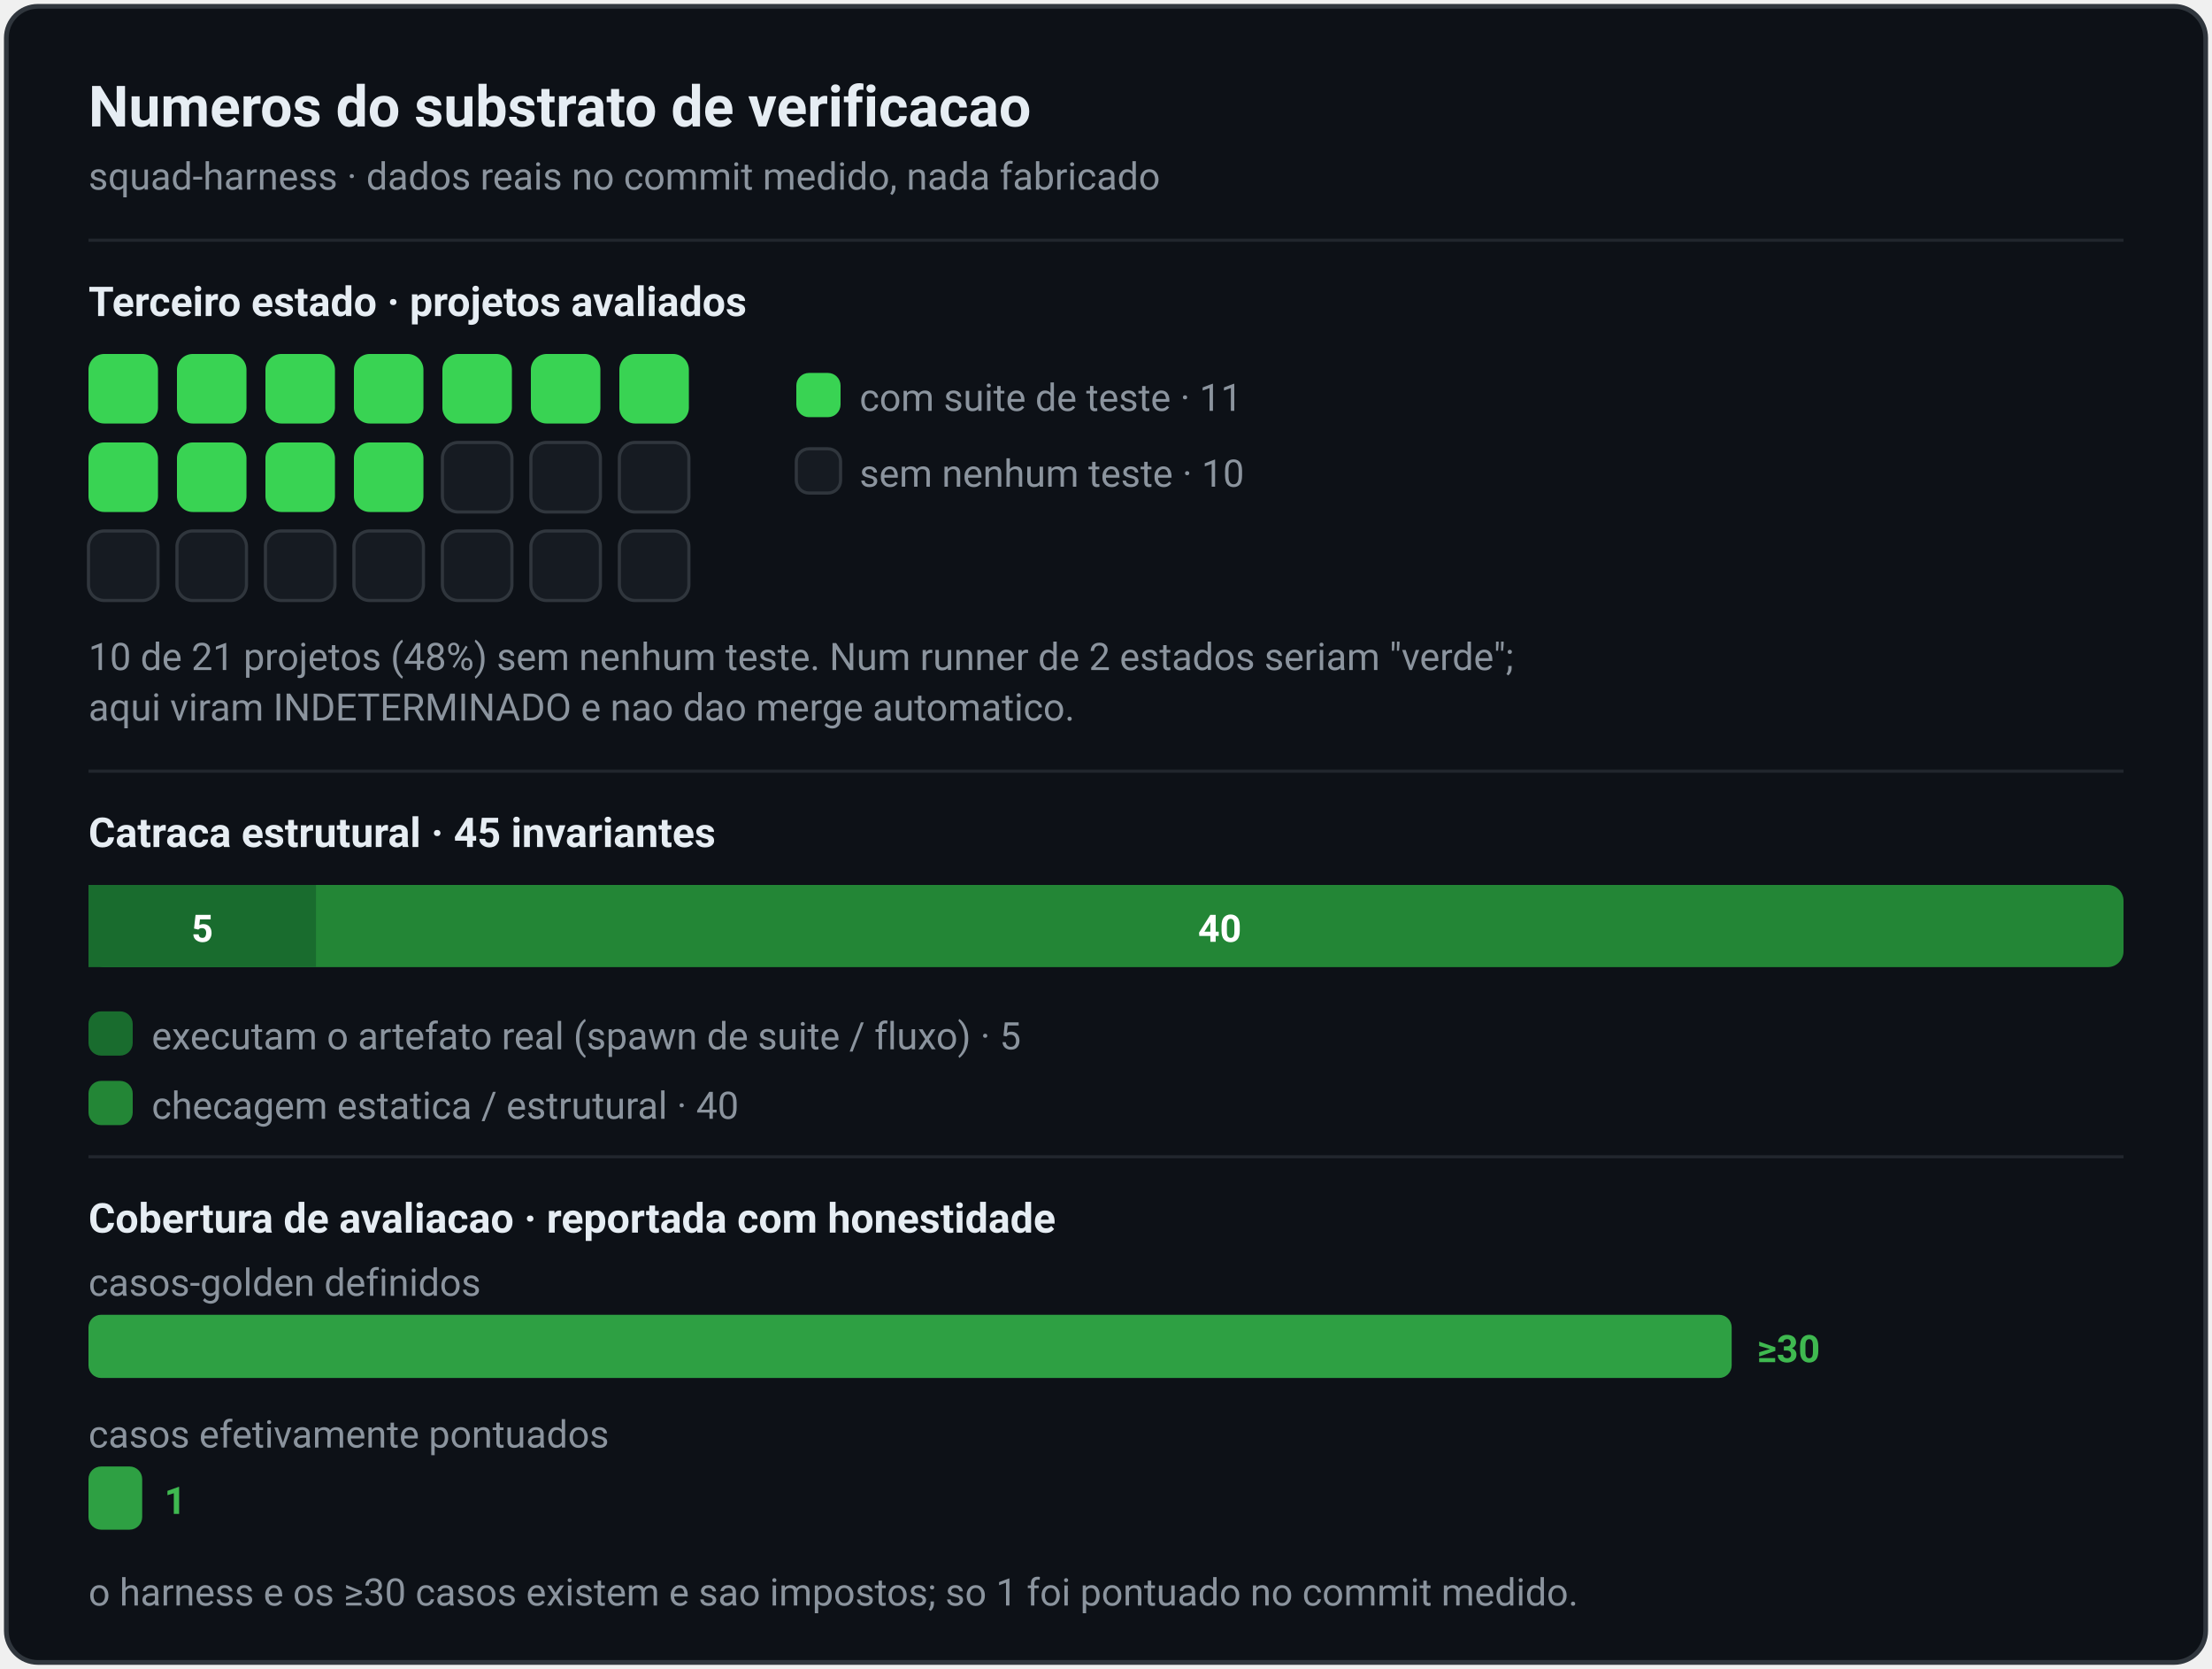
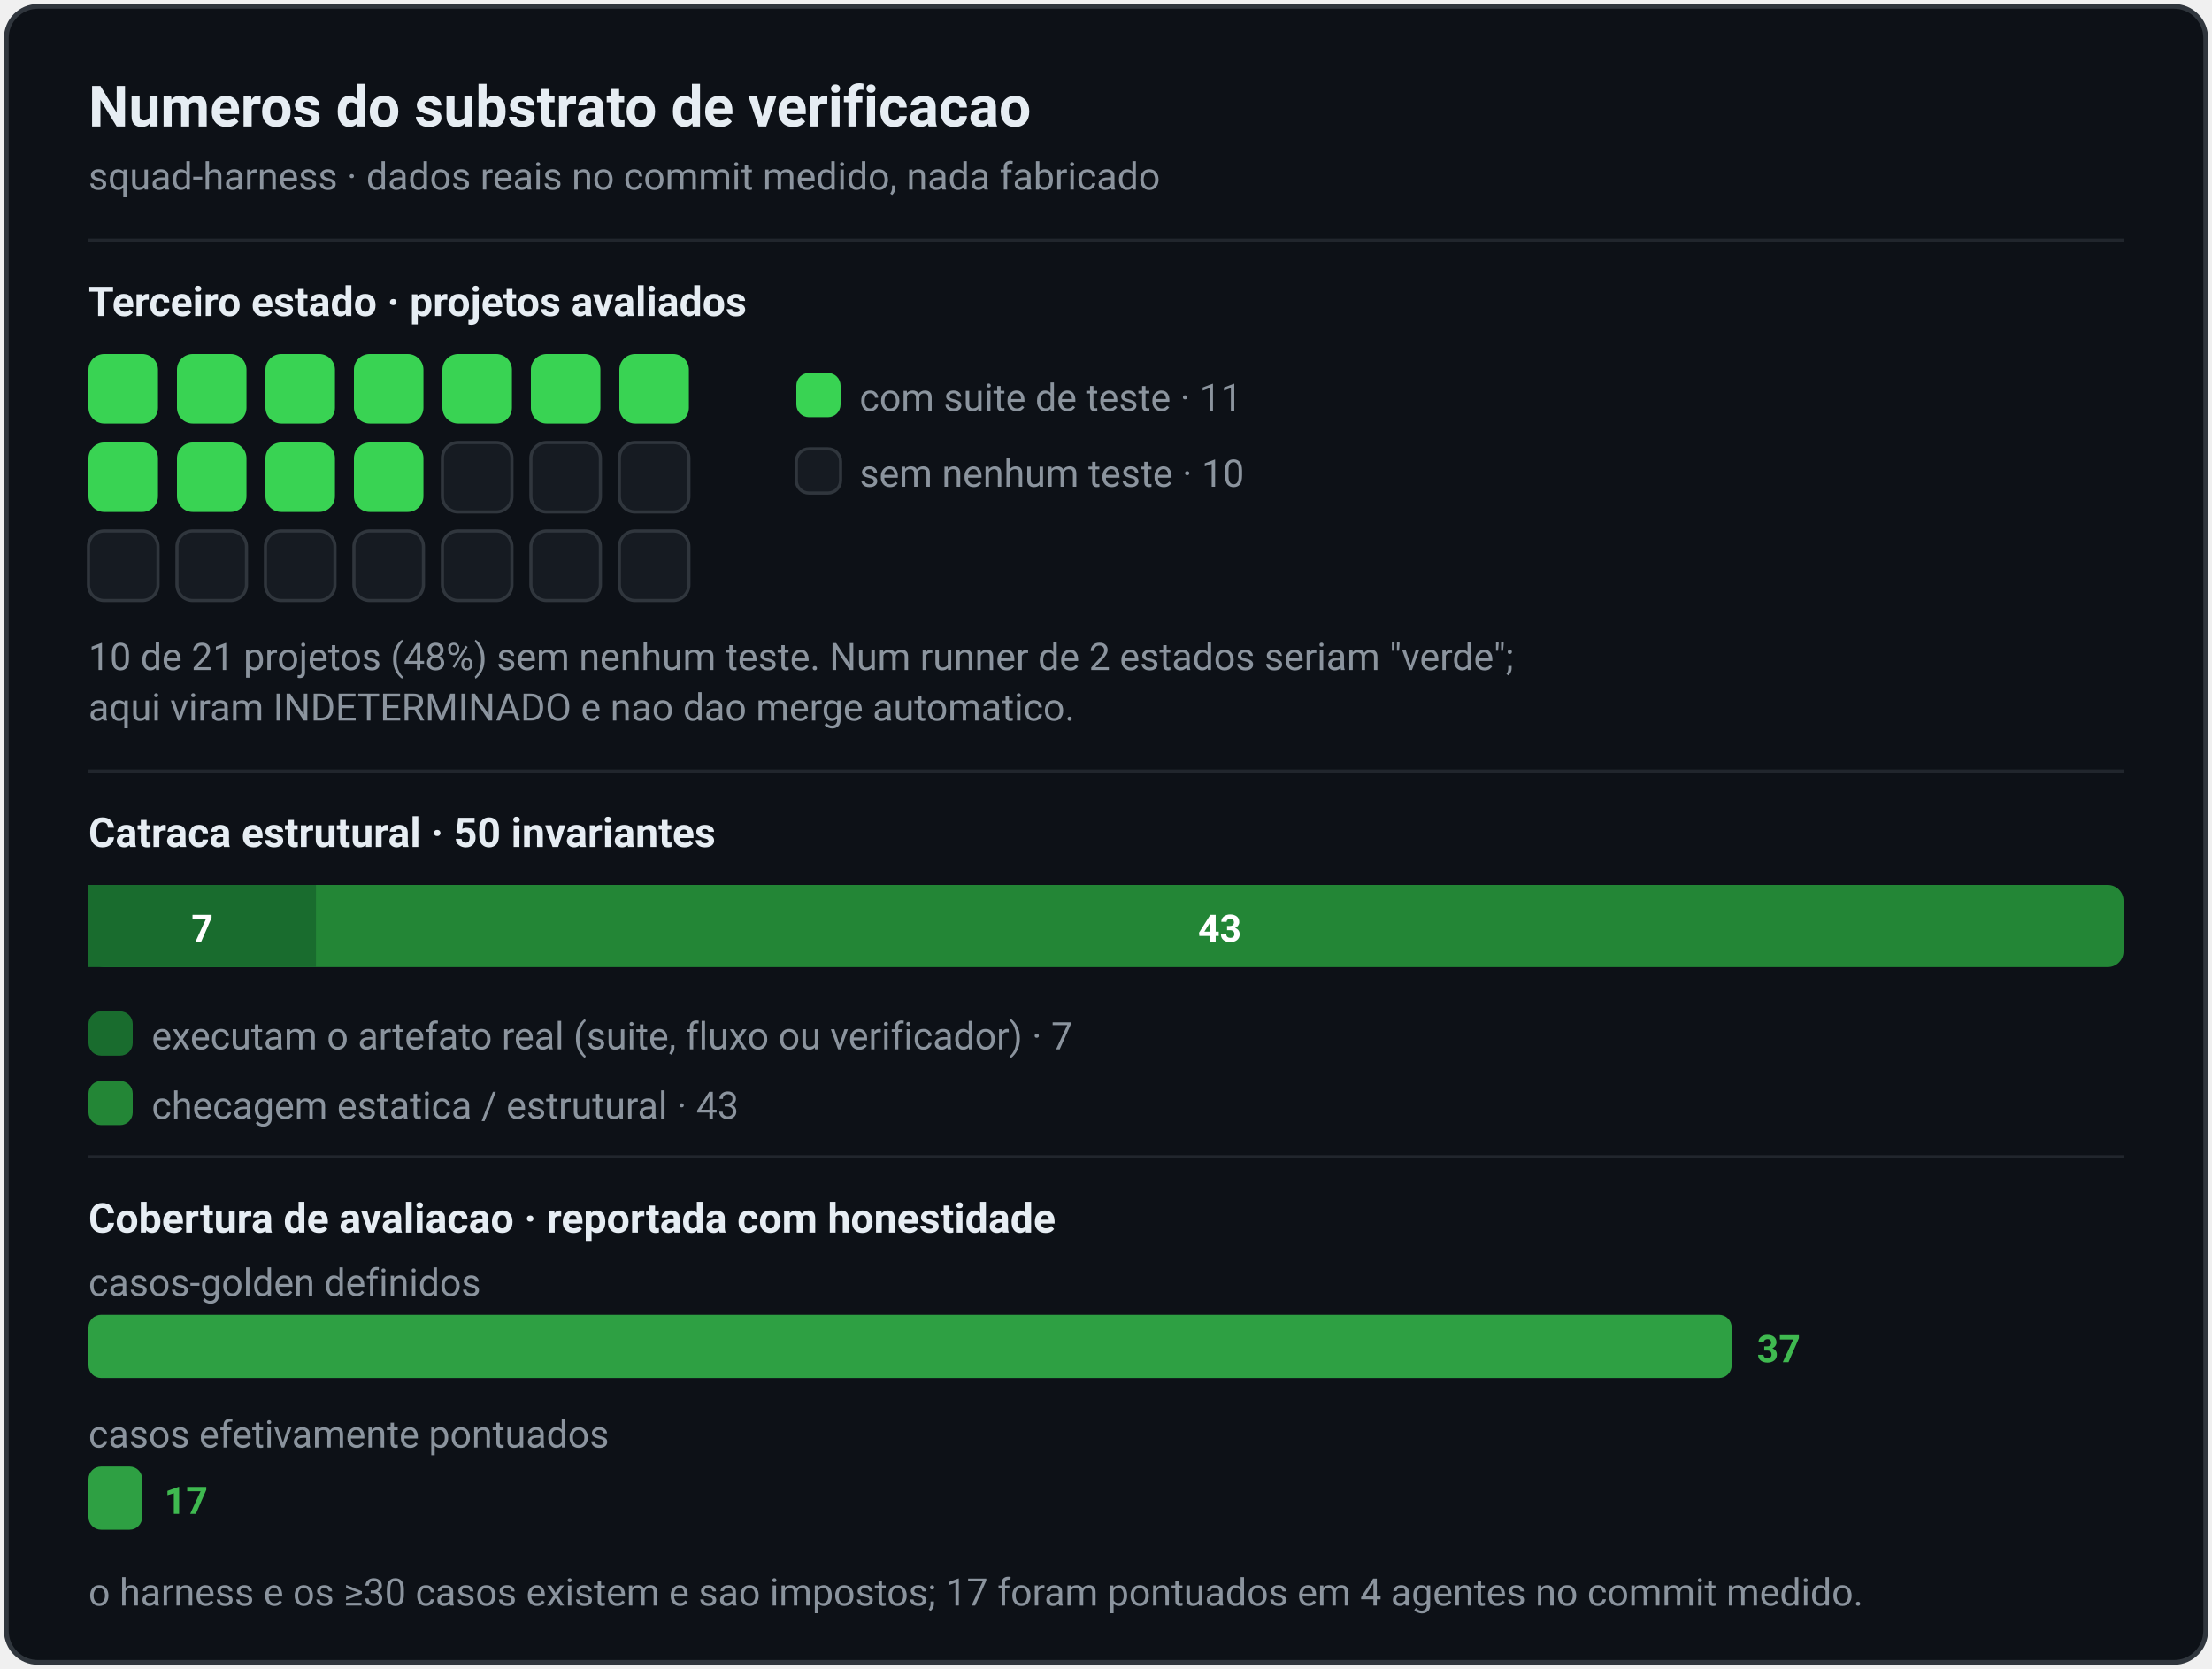
<svg xmlns="http://www.w3.org/2000/svg" viewBox="0 0 700 528" width="700" height="528" role="img" aria-label="Numeros do substrato de verificacao do squad-harness">
  <style>
    text{font-family:-apple-system,BlinkMacSystemFont,"Segoe UI",Roboto,Helvetica,Arial,sans-serif}
    .h{font-size:18px;font-weight:700;fill:#e6edf3}
    .sub{font-size:12px;fill:#8b949e}
    .pt{font-size:13px;font-weight:600;fill:#e6edf3}
    .lg{font-size:12px;fill:#8b949e}
    .num{font-size:12px;font-weight:700;fill:#ffffff}
    .numg{font-size:12px;font-weight:700;fill:#3fb950}
  </style>
  <rect x="2" y="2" width="696" height="524" rx="10" fill="#0d1117" stroke="#30363d" stroke-width="1.5" />
  <text x="28" y="40" class="h">Numeros do substrato de verificacao</text>
  <text x="28" y="60" class="sub">squad-harness · dados reais no commit medido, nada fabricado</text>
  <line x1="28" y1="76" x2="672" y2="76" stroke="#21262d" stroke-width="1" />
  <text x="28" y="100" class="pt">Terceiro estado · projetos avaliados</text>
  <rect x="28" y="112" width="22" height="22" rx="5" fill="#39d353" />
  <rect x="56" y="112" width="22" height="22" rx="5" fill="#39d353" />
  <rect x="84" y="112" width="22" height="22" rx="5" fill="#39d353" />
  <rect x="112" y="112" width="22" height="22" rx="5" fill="#39d353" />
  <rect x="140" y="112" width="22" height="22" rx="5" fill="#39d353" />
  <rect x="168" y="112" width="22" height="22" rx="5" fill="#39d353" />
  <rect x="196" y="112" width="22" height="22" rx="5" fill="#39d353" />
  <rect x="28" y="140" width="22" height="22" rx="5" fill="#39d353" />
  <rect x="56" y="140" width="22" height="22" rx="5" fill="#39d353" />
  <rect x="84" y="140" width="22" height="22" rx="5" fill="#39d353" />
  <rect x="112" y="140" width="22" height="22" rx="5" fill="#39d353" />
  <rect x="140" y="140" width="22" height="22" rx="5" fill="#161b22" stroke="#30363d" />
  <rect x="168" y="140" width="22" height="22" rx="5" fill="#161b22" stroke="#30363d" />
  <rect x="196" y="140" width="22" height="22" rx="5" fill="#161b22" stroke="#30363d" />
  <rect x="28" y="168" width="22" height="22" rx="5" fill="#161b22" stroke="#30363d" />
  <rect x="56" y="168" width="22" height="22" rx="5" fill="#161b22" stroke="#30363d" />
  <rect x="84" y="168" width="22" height="22" rx="5" fill="#161b22" stroke="#30363d" />
  <rect x="112" y="168" width="22" height="22" rx="5" fill="#161b22" stroke="#30363d" />
  <rect x="140" y="168" width="22" height="22" rx="5" fill="#161b22" stroke="#30363d" />
  <rect x="168" y="168" width="22" height="22" rx="5" fill="#161b22" stroke="#30363d" />
  <rect x="196" y="168" width="22" height="22" rx="5" fill="#161b22" stroke="#30363d" />
  <rect x="252" y="118" width="14" height="14" rx="4" fill="#39d353" />
  <text x="272" y="130" class="lg">com suite de teste · 11</text>
  <rect x="252" y="142" width="14" height="14" rx="4" fill="#161b22" stroke="#30363d" />
  <text x="272" y="154" class="lg">sem nenhum teste · 10</text>
  <text x="28" y="212" class="lg">10 de 21 projetos (48%) sem nenhum teste. Num runner de 2 estados seriam "verde";</text>
  <text x="28" y="228" class="lg">aqui viram INDETERMINADO e nao dao merge automatico.</text>
  <line x1="28" y1="244" x2="672" y2="244" stroke="#21262d" stroke-width="1" />
-   <text x="28" y="268" class="pt">Catraca estrutural · 45 invariantes</text>
+   <text x="28" y="268" class="pt">Catraca estrutural · 50 invariantes</text>
  <rect x="28" y="280" width="644" height="26" rx="5" fill="#238636" />
  <rect x="28" y="280" width="72" height="26" fill="#196c2e" />
-   <text x="64" y="298" class="num" text-anchor="middle">5</text>
-   <text x="386" y="298" class="num" text-anchor="middle">40</text>
+   <text x="64" y="298" class="num" text-anchor="middle">7</text>
+   <text x="386" y="298" class="num" text-anchor="middle">43</text>
  <rect x="28" y="320" width="14" height="14" rx="4" fill="#196c2e" />
-   <text x="48" y="332" class="lg">executam o artefato real (spawn de suite / fluxo) · 5</text>
+   <text x="48" y="332" class="lg">executam o artefato real (suite, fluxo ou verificador) · 7</text>
  <rect x="28" y="342" width="14" height="14" rx="4" fill="#238636" />
-   <text x="48" y="354" class="lg">checagem estatica / estrutural · 40</text>
+   <text x="48" y="354" class="lg">checagem estatica / estrutural · 43</text>
  <line x1="28" y1="366" x2="672" y2="366" stroke="#21262d" stroke-width="1" />
  <text x="28" y="390" class="pt">Cobertura de avaliacao · reportada com honestidade</text>
  <text x="28" y="410" class="lg">casos-golden definidos</text>
  <rect x="28" y="416" width="520" height="20" rx="4" fill="#2ea043" />
-   <text x="556" y="431" class="numg">≥30</text>
+   <text x="556" y="431" class="numg">37</text>
  <text x="28" y="458" class="lg">casos efetivamente pontuados</text>
  <rect x="28" y="464" width="17" height="20" rx="4" fill="#2ea043" />
-   <text x="52" y="479" class="numg">1</text>
-   <text x="28" y="508" class="lg">o harness e os ≥30 casos existem e sao impostos; so 1 foi pontuado no commit medido.</text>
+   <text x="52" y="479" class="numg">17</text>
+   <text x="28" y="508" class="lg">o harness e os ≥30 casos existem e sao impostos; 17 foram pontuados em 4 agentes no commit medido.</text>
</svg>
